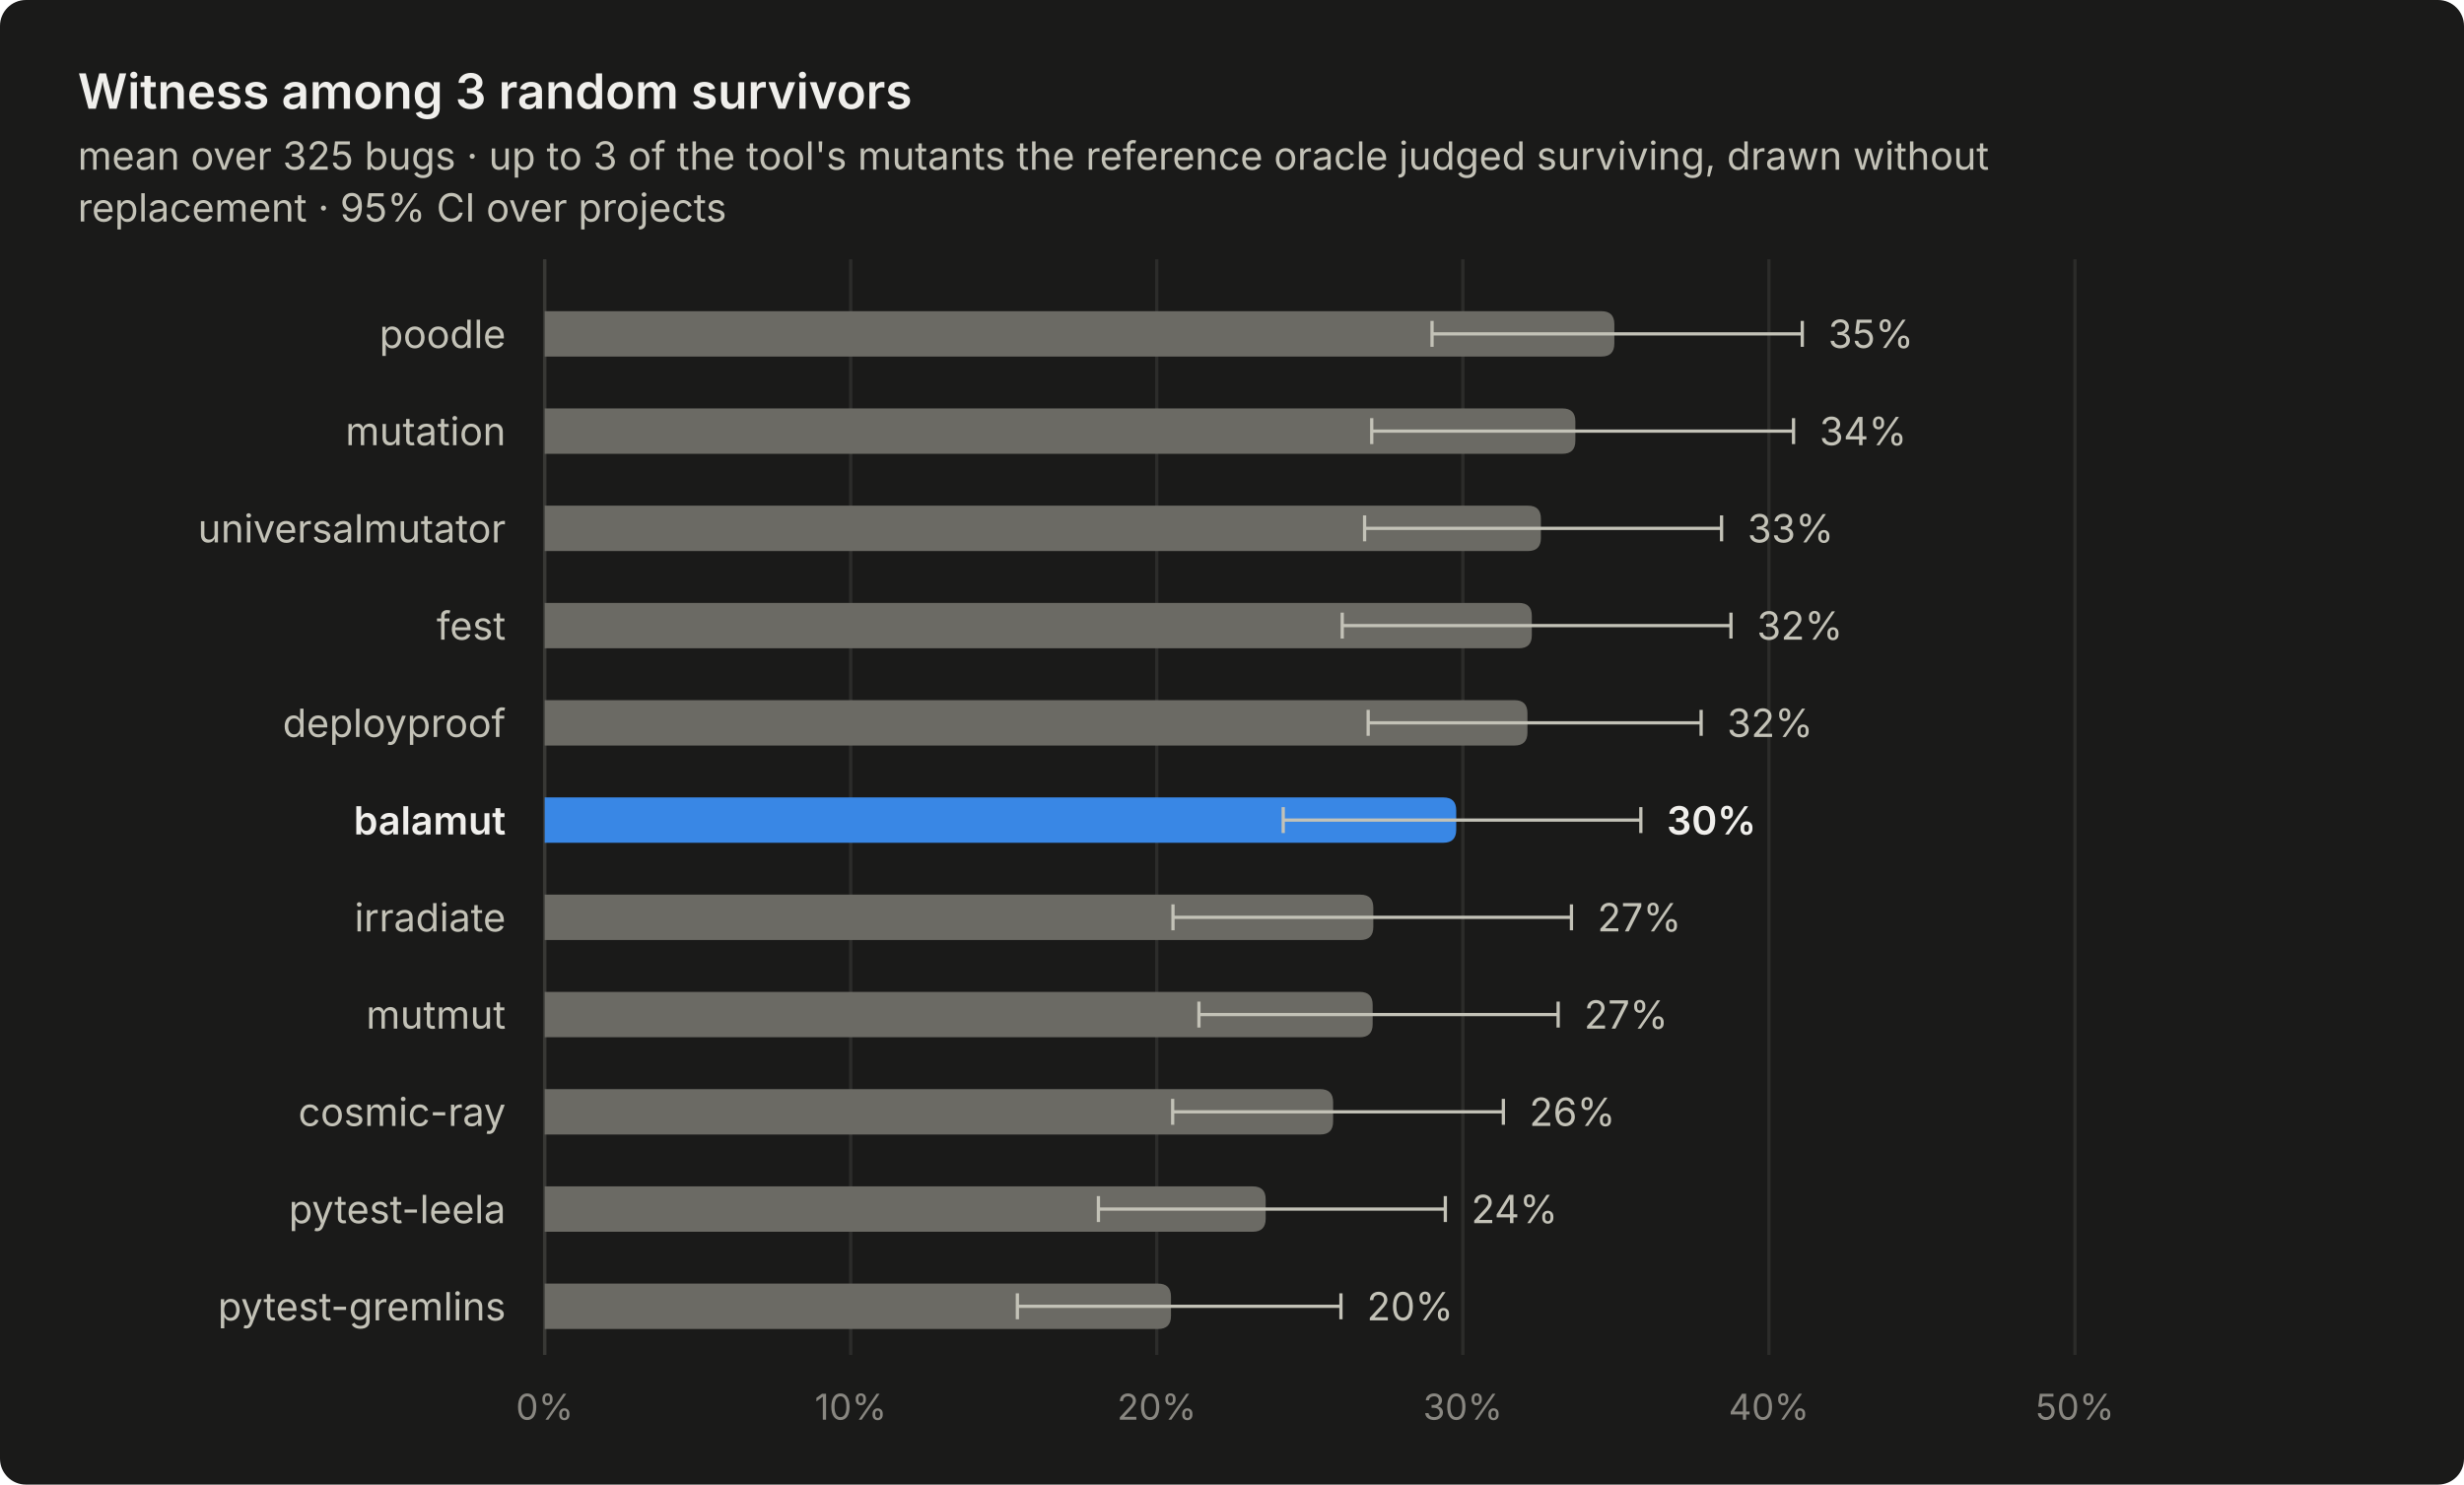
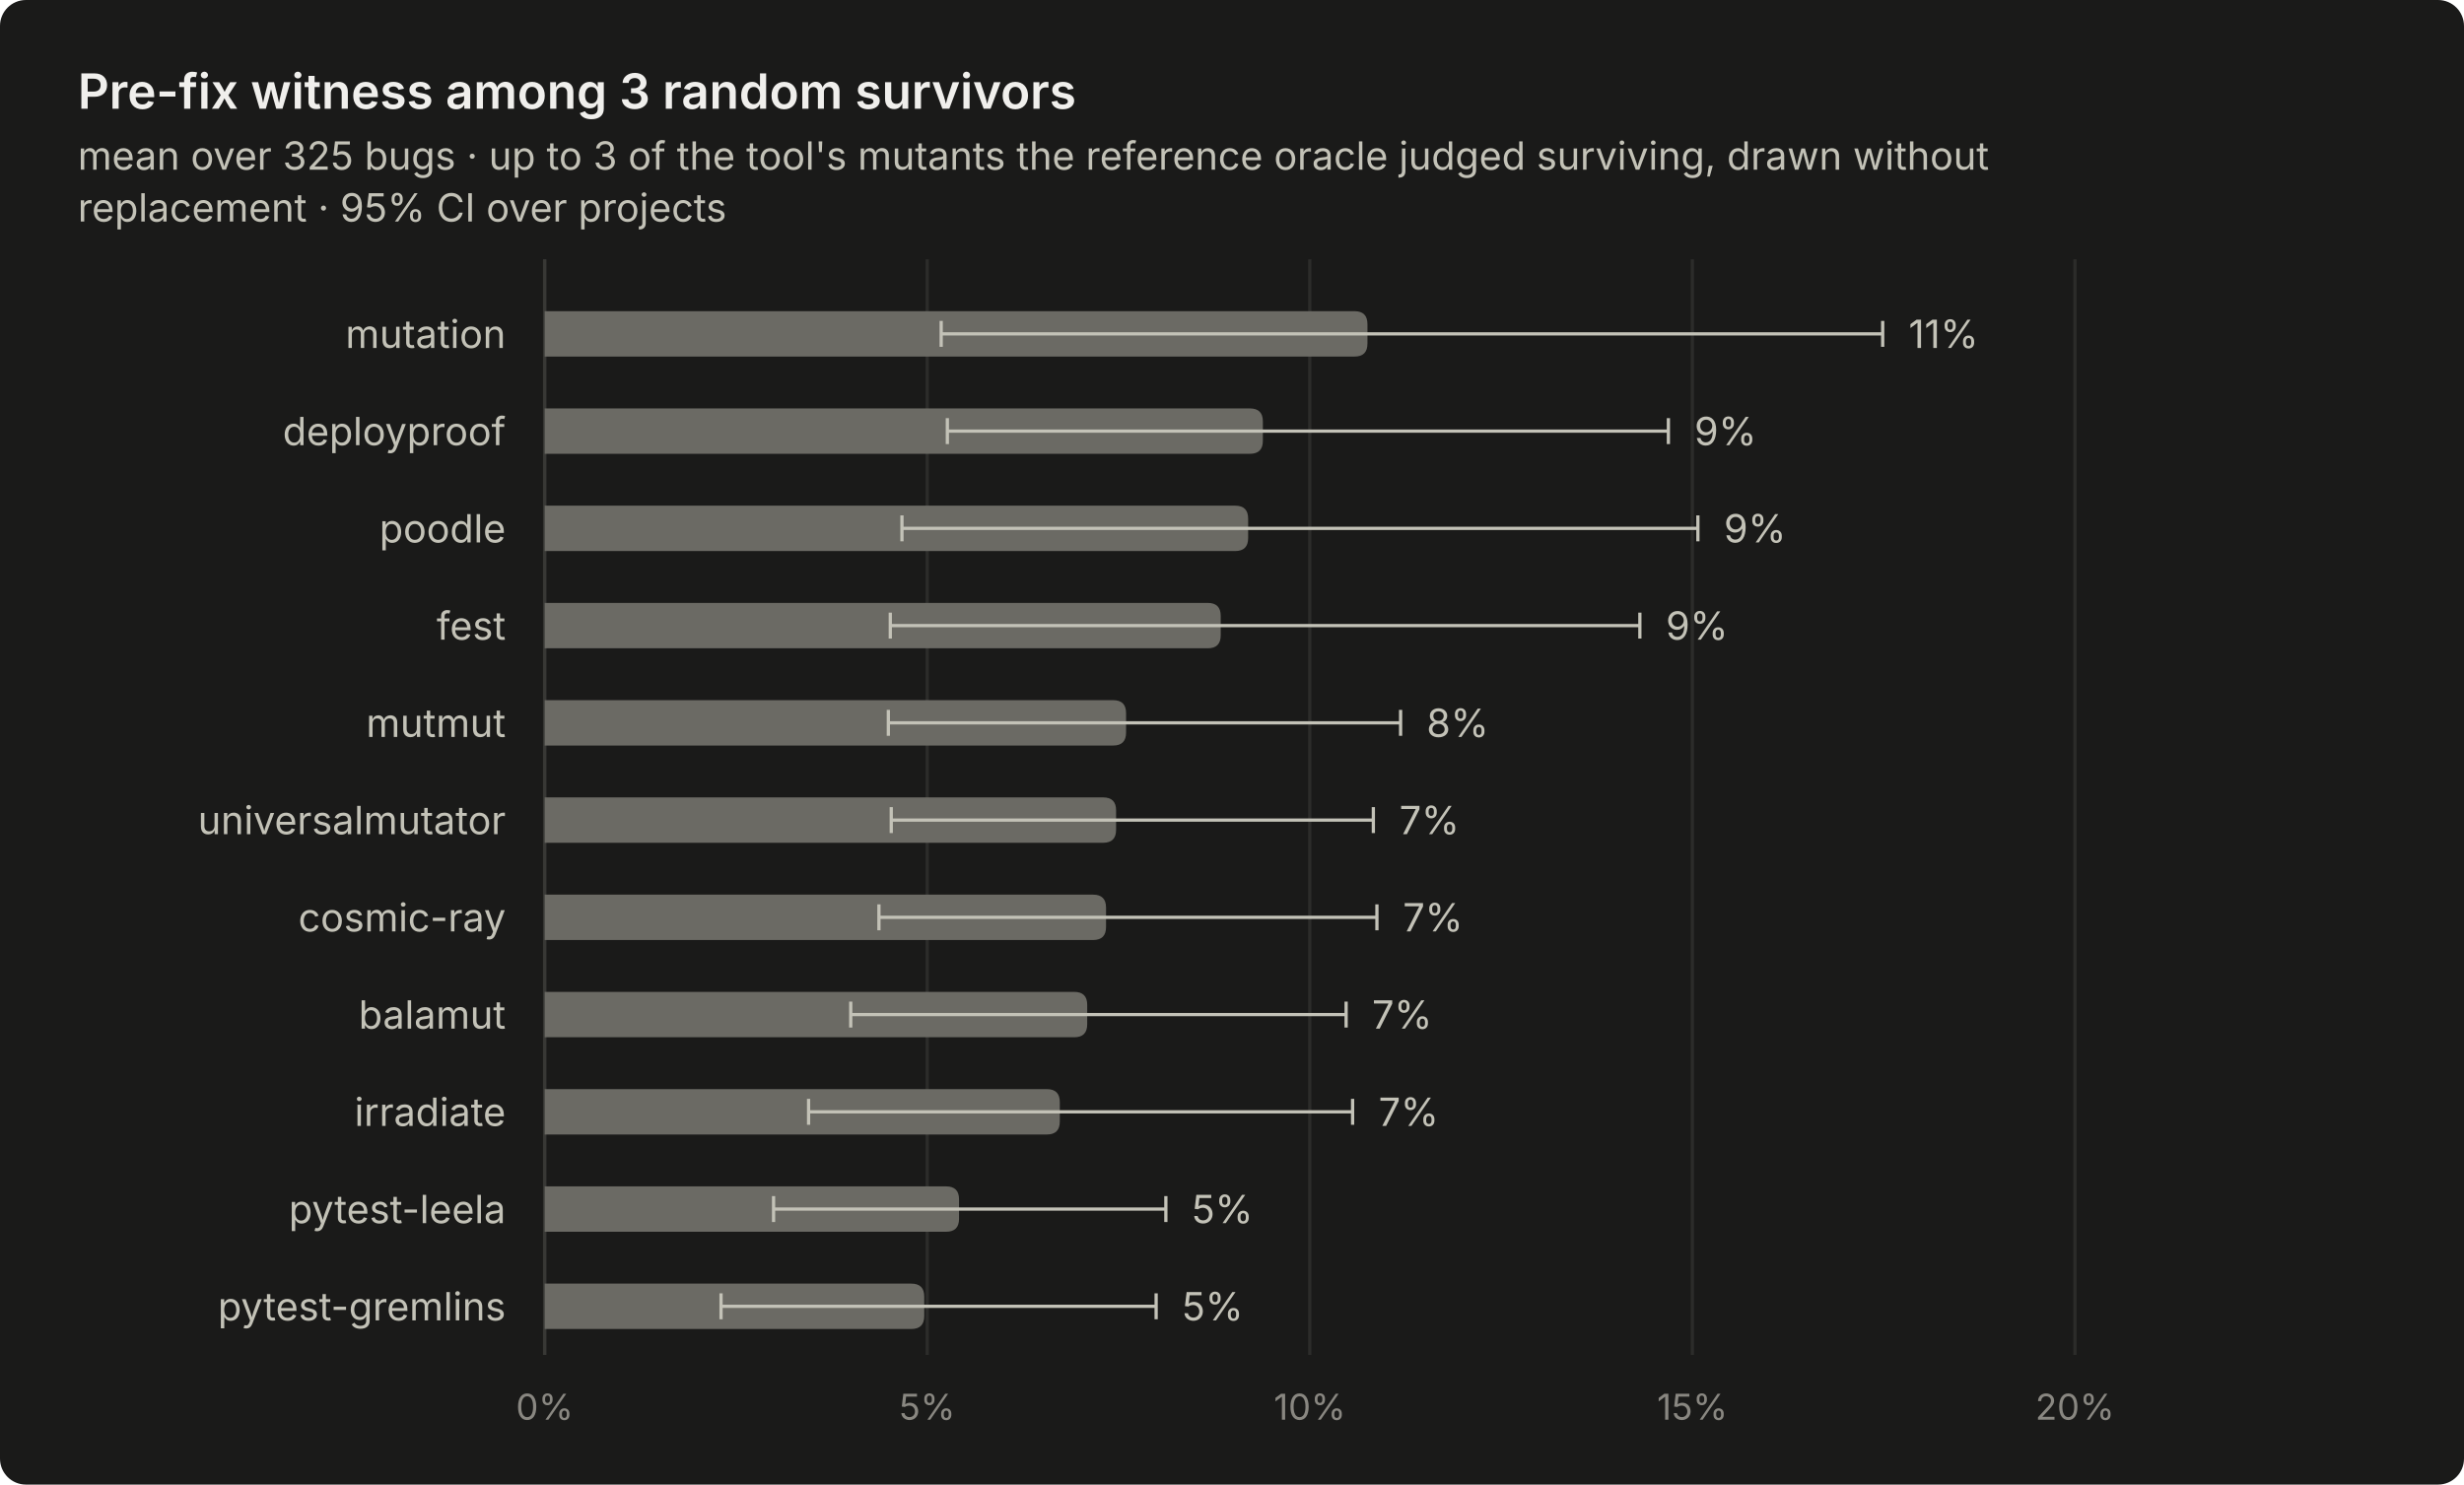
- <svg xmlns="http://www.w3.org/2000/svg" width="760" height="458" viewBox="0 0 760 458" font-family="system-ui, -apple-system, &quot;Segoe UI&quot;, sans-serif" role="img" aria-label="Witness among 3 random survivors">
+ <svg xmlns="http://www.w3.org/2000/svg" width="760" height="458" viewBox="0 0 760 458" font-family="system-ui, -apple-system, &quot;Segoe UI&quot;, sans-serif" role="img" aria-label="Pre-fix witness among 3 random survivors">
  <rect width="760" height="458" fill="#1a1a19" rx="8" />
-   <text x="24.0" y="28.0" fill="#f0efec" font-size="15" font-weight="600" text-anchor="start" dominant-baseline="middle">Witness among 3 random survivors</text>
+   <text x="24.0" y="28.0" fill="#f0efec" font-size="15" font-weight="600" text-anchor="start" dominant-baseline="middle">Pre-fix witness among 3 random survivors</text>
  <text x="24.0" y="48.0" fill="#c3c2b7" font-size="12" font-weight="400" text-anchor="start" dominant-baseline="middle">mean over 325 bugs · up to 3 of the tool's mutants the reference oracle judged surviving, drawn without</text>
  <text x="24.0" y="64.0" fill="#c3c2b7" font-size="12" font-weight="400" text-anchor="start" dominant-baseline="middle">replacement · 95% CI over projects</text>
  <g transform="translate(0,16)">
    <line x1="168.0" y1="64" x2="168.0" y2="402" stroke="#2c2c2a" stroke-width="1" />
    <text x="168.0" y="418.0" fill="#898781" font-size="11" font-weight="400" text-anchor="middle" dominant-baseline="middle">0%</text>
-     <line x1="262.4" y1="64" x2="262.4" y2="402" stroke="#2c2c2a" stroke-width="1" />
-     <text x="262.4" y="418.0" fill="#898781" font-size="11" font-weight="400" text-anchor="middle" dominant-baseline="middle">10%</text>
-     <line x1="356.8" y1="64" x2="356.8" y2="402" stroke="#2c2c2a" stroke-width="1" />
-     <text x="356.8" y="418.0" fill="#898781" font-size="11" font-weight="400" text-anchor="middle" dominant-baseline="middle">20%</text>
-     <line x1="451.2" y1="64" x2="451.2" y2="402" stroke="#2c2c2a" stroke-width="1" />
-     <text x="451.2" y="418.0" fill="#898781" font-size="11" font-weight="400" text-anchor="middle" dominant-baseline="middle">30%</text>
-     <line x1="545.6" y1="64" x2="545.6" y2="402" stroke="#2c2c2a" stroke-width="1" />
-     <text x="545.6" y="418.0" fill="#898781" font-size="11" font-weight="400" text-anchor="middle" dominant-baseline="middle">40%</text>
+     <line x1="286.0" y1="64" x2="286.0" y2="402" stroke="#2c2c2a" stroke-width="1" />
+     <text x="286.0" y="418.0" fill="#898781" font-size="11" font-weight="400" text-anchor="middle" dominant-baseline="middle">5%</text>
+     <line x1="404.0" y1="64" x2="404.0" y2="402" stroke="#2c2c2a" stroke-width="1" />
+     <text x="404.0" y="418.0" fill="#898781" font-size="11" font-weight="400" text-anchor="middle" dominant-baseline="middle">10%</text>
+     <line x1="522.0" y1="64" x2="522.0" y2="402" stroke="#2c2c2a" stroke-width="1" />
+     <text x="522.0" y="418.0" fill="#898781" font-size="11" font-weight="400" text-anchor="middle" dominant-baseline="middle">15%</text>
    <line x1="640.0" y1="64" x2="640.0" y2="402" stroke="#2c2c2a" stroke-width="1" />
-     <text x="640.0" y="418.0" fill="#898781" font-size="11" font-weight="400" text-anchor="middle" dominant-baseline="middle">50%</text>
+     <text x="640.0" y="418.0" fill="#898781" font-size="11" font-weight="400" text-anchor="middle" dominant-baseline="middle">20%</text>
    <line x1="168" y1="64" x2="168" y2="402" stroke="#383835" stroke-width="1" />
-     <text x="156.0" y="87.0" fill="#c3c2b7" font-size="12" font-weight="400" text-anchor="end" dominant-baseline="middle">poodle</text>
-     <path d="M168.00,80.00 H493.93 Q497.93,80.00 497.93,84.00 V90.00 Q497.93,94.00 493.93,94.00 H168.00 Z" fill="#6b6a64" />
-     <line x1="441.7" y1="87.0" x2="555.9" y2="87.0" stroke="#c3c2b7" stroke-width="1" />
-     <line x1="441.7" y1="83.0" x2="441.7" y2="91.0" stroke="#c3c2b7" stroke-width="1" />
-     <line x1="555.9" y1="83.0" x2="555.9" y2="91.0" stroke="#c3c2b7" stroke-width="1" />
-     <text x="563.9" y="87.0" fill="#c3c2b7" font-size="12" font-weight="400" text-anchor="start" dominant-baseline="middle">35%</text>
-     <text x="156.0" y="117.0" fill="#c3c2b7" font-size="12" font-weight="400" text-anchor="end" dominant-baseline="middle">mutation</text>
-     <path d="M168.00,110.00 H481.91 Q485.91,110.00 485.91,114.00 V120.00 Q485.91,124.00 481.91,124.00 H168.00 Z" fill="#6b6a64" />
-     <line x1="423.1" y1="117.0" x2="553.2" y2="117.0" stroke="#c3c2b7" stroke-width="1" />
-     <line x1="423.1" y1="113.0" x2="423.1" y2="121.0" stroke="#c3c2b7" stroke-width="1" />
-     <line x1="553.2" y1="113.0" x2="553.2" y2="121.0" stroke="#c3c2b7" stroke-width="1" />
-     <text x="561.2" y="117.0" fill="#c3c2b7" font-size="12" font-weight="400" text-anchor="start" dominant-baseline="middle">34%</text>
-     <text x="156.0" y="147.0" fill="#c3c2b7" font-size="12" font-weight="400" text-anchor="end" dominant-baseline="middle">universalmutator</text>
-     <path d="M168.00,140.00 H471.28 Q475.28,140.00 475.28,144.00 V150.00 Q475.28,154.00 471.28,154.00 H168.00 Z" fill="#6b6a64" />
-     <line x1="420.9" y1="147.0" x2="531.0" y2="147.0" stroke="#c3c2b7" stroke-width="1" />
-     <line x1="420.9" y1="143.0" x2="420.9" y2="151.0" stroke="#c3c2b7" stroke-width="1" />
-     <line x1="531.0" y1="143.0" x2="531.0" y2="151.0" stroke="#c3c2b7" stroke-width="1" />
-     <text x="539.0" y="147.0" fill="#c3c2b7" font-size="12" font-weight="400" text-anchor="start" dominant-baseline="middle">33%</text>
+     <text x="156.0" y="87.0" fill="#c3c2b7" font-size="12" font-weight="400" text-anchor="end" dominant-baseline="middle">mutation</text>
+     <path d="M168.00,80.00 H417.78 Q421.78,80.00 421.78,84.00 V90.00 Q421.78,94.00 417.78,94.00 H168.00 Z" fill="#6b6a64" />
+     <line x1="290.3" y1="87.0" x2="580.7" y2="87.0" stroke="#c3c2b7" stroke-width="1" />
+     <line x1="290.3" y1="83.0" x2="290.3" y2="91.0" stroke="#c3c2b7" stroke-width="1" />
+     <line x1="580.7" y1="83.0" x2="580.7" y2="91.0" stroke="#c3c2b7" stroke-width="1" />
+     <text x="588.7" y="87.0" fill="#c3c2b7" font-size="12" font-weight="400" text-anchor="start" dominant-baseline="middle">11%</text>
+     <text x="156.0" y="117.0" fill="#c3c2b7" font-size="12" font-weight="400" text-anchor="end" dominant-baseline="middle">deployproof</text>
+     <path d="M168.00,110.00 H385.52 Q389.52,110.00 389.52,114.00 V120.00 Q389.52,124.00 385.52,124.00 H168.00 Z" fill="#6b6a64" />
+     <line x1="292.2" y1="117.0" x2="514.6" y2="117.0" stroke="#c3c2b7" stroke-width="1" />
+     <line x1="292.2" y1="113.0" x2="292.2" y2="121.0" stroke="#c3c2b7" stroke-width="1" />
+     <line x1="514.6" y1="113.0" x2="514.6" y2="121.0" stroke="#c3c2b7" stroke-width="1" />
+     <text x="522.6" y="117.0" fill="#c3c2b7" font-size="12" font-weight="400" text-anchor="start" dominant-baseline="middle">9%</text>
+     <text x="156.0" y="147.0" fill="#c3c2b7" font-size="12" font-weight="400" text-anchor="end" dominant-baseline="middle">poodle</text>
+     <path d="M168.00,140.00 H380.98 Q384.98,140.00 384.98,144.00 V150.00 Q384.98,154.00 380.98,154.00 H168.00 Z" fill="#6b6a64" />
+     <line x1="278.2" y1="147.0" x2="523.7" y2="147.0" stroke="#c3c2b7" stroke-width="1" />
+     <line x1="278.2" y1="143.0" x2="278.2" y2="151.0" stroke="#c3c2b7" stroke-width="1" />
+     <line x1="523.7" y1="143.0" x2="523.7" y2="151.0" stroke="#c3c2b7" stroke-width="1" />
+     <text x="531.7" y="147.0" fill="#c3c2b7" font-size="12" font-weight="400" text-anchor="start" dominant-baseline="middle">9%</text>
    <text x="156.0" y="177.0" fill="#c3c2b7" font-size="12" font-weight="400" text-anchor="end" dominant-baseline="middle">fest</text>
-     <path d="M168.00,170.00 H468.48 Q472.48,170.00 472.48,174.00 V180.00 Q472.48,184.00 468.48,184.00 H168.00 Z" fill="#6b6a64" />
-     <line x1="414.0" y1="177.0" x2="533.9" y2="177.0" stroke="#c3c2b7" stroke-width="1" />
-     <line x1="414.0" y1="173.0" x2="414.0" y2="181.0" stroke="#c3c2b7" stroke-width="1" />
-     <line x1="533.9" y1="173.0" x2="533.9" y2="181.0" stroke="#c3c2b7" stroke-width="1" />
-     <text x="541.9" y="177.0" fill="#c3c2b7" font-size="12" font-weight="400" text-anchor="start" dominant-baseline="middle">32%</text>
-     <text x="156.0" y="207.0" fill="#c3c2b7" font-size="12" font-weight="400" text-anchor="end" dominant-baseline="middle">deployproof</text>
-     <path d="M168.00,200.00 H467.13 Q471.13,200.00 471.13,204.00 V210.00 Q471.13,214.00 467.13,214.00 H168.00 Z" fill="#6b6a64" />
-     <line x1="422.0" y1="207.0" x2="524.7" y2="207.0" stroke="#c3c2b7" stroke-width="1" />
-     <line x1="422.0" y1="203.0" x2="422.0" y2="211.0" stroke="#c3c2b7" stroke-width="1" />
-     <line x1="524.7" y1="203.0" x2="524.7" y2="211.0" stroke="#c3c2b7" stroke-width="1" />
-     <text x="532.7" y="207.0" fill="#c3c2b7" font-size="12" font-weight="400" text-anchor="start" dominant-baseline="middle">32%</text>
-     <text x="156.0" y="237.0" fill="#f0efec" font-size="12" font-weight="600" text-anchor="end" dominant-baseline="middle">balamut</text>
-     <path d="M168.00,230.00 H445.16 Q449.16,230.00 449.16,234.00 V240.00 Q449.16,244.00 445.16,244.00 H168.00 Z" fill="#3987e5" />
-     <line x1="395.8" y1="237.0" x2="506.1" y2="237.0" stroke="#c3c2b7" stroke-width="1" />
-     <line x1="395.8" y1="233.0" x2="395.8" y2="241.0" stroke="#c3c2b7" stroke-width="1" />
-     <line x1="506.1" y1="233.0" x2="506.1" y2="241.0" stroke="#c3c2b7" stroke-width="1" />
-     <text x="514.1" y="237.0" fill="#f0efec" font-size="12" font-weight="600" text-anchor="start" dominant-baseline="middle">30%</text>
-     <text x="156.0" y="267.0" fill="#c3c2b7" font-size="12" font-weight="400" text-anchor="end" dominant-baseline="middle">irradiate</text>
-     <path d="M168.00,260.00 H419.59 Q423.59,260.00 423.59,264.00 V270.00 Q423.59,274.00 419.59,274.00 H168.00 Z" fill="#6b6a64" />
-     <line x1="361.8" y1="267.0" x2="484.7" y2="267.0" stroke="#c3c2b7" stroke-width="1" />
-     <line x1="361.8" y1="263.0" x2="361.8" y2="271.0" stroke="#c3c2b7" stroke-width="1" />
-     <line x1="484.7" y1="263.0" x2="484.7" y2="271.0" stroke="#c3c2b7" stroke-width="1" />
-     <text x="492.7" y="267.0" fill="#c3c2b7" font-size="12" font-weight="400" text-anchor="start" dominant-baseline="middle">27%</text>
-     <text x="156.0" y="297.0" fill="#c3c2b7" font-size="12" font-weight="400" text-anchor="end" dominant-baseline="middle">mutmut</text>
-     <path d="M168.00,290.00 H419.39 Q423.39,290.00 423.39,294.00 V300.00 Q423.39,304.00 419.39,304.00 H168.00 Z" fill="#6b6a64" />
-     <line x1="369.8" y1="297.0" x2="480.6" y2="297.0" stroke="#c3c2b7" stroke-width="1" />
-     <line x1="369.8" y1="293.0" x2="369.8" y2="301.0" stroke="#c3c2b7" stroke-width="1" />
-     <line x1="480.6" y1="293.0" x2="480.6" y2="301.0" stroke="#c3c2b7" stroke-width="1" />
-     <text x="488.6" y="297.0" fill="#c3c2b7" font-size="12" font-weight="400" text-anchor="start" dominant-baseline="middle">27%</text>
-     <text x="156.0" y="327.0" fill="#c3c2b7" font-size="12" font-weight="400" text-anchor="end" dominant-baseline="middle">cosmic-ray</text>
-     <path d="M168.00,320.00 H407.19 Q411.19,320.00 411.19,324.00 V330.00 Q411.19,334.00 407.19,334.00 H168.00 Z" fill="#6b6a64" />
-     <line x1="361.7" y1="327.0" x2="463.7" y2="327.0" stroke="#c3c2b7" stroke-width="1" />
-     <line x1="361.7" y1="323.0" x2="361.7" y2="331.0" stroke="#c3c2b7" stroke-width="1" />
-     <line x1="463.7" y1="323.0" x2="463.7" y2="331.0" stroke="#c3c2b7" stroke-width="1" />
-     <text x="471.7" y="327.0" fill="#c3c2b7" font-size="12" font-weight="400" text-anchor="start" dominant-baseline="middle">26%</text>
+     <path d="M168.00,170.00 H372.52 Q376.52,170.00 376.52,174.00 V180.00 Q376.52,184.00 372.52,184.00 H168.00 Z" fill="#6b6a64" />
+     <line x1="274.6" y1="177.0" x2="505.8" y2="177.0" stroke="#c3c2b7" stroke-width="1" />
+     <line x1="274.6" y1="173.0" x2="274.6" y2="181.0" stroke="#c3c2b7" stroke-width="1" />
+     <line x1="505.8" y1="173.0" x2="505.8" y2="181.0" stroke="#c3c2b7" stroke-width="1" />
+     <text x="513.8" y="177.0" fill="#c3c2b7" font-size="12" font-weight="400" text-anchor="start" dominant-baseline="middle">9%</text>
+     <text x="156.0" y="207.0" fill="#c3c2b7" font-size="12" font-weight="400" text-anchor="end" dominant-baseline="middle">mutmut</text>
+     <path d="M168.00,200.00 H343.33 Q347.33,200.00 347.33,204.00 V210.00 Q347.33,214.00 343.33,214.00 H168.00 Z" fill="#6b6a64" />
+     <line x1="274.0" y1="207.0" x2="432.0" y2="207.0" stroke="#c3c2b7" stroke-width="1" />
+     <line x1="274.0" y1="203.0" x2="274.0" y2="211.0" stroke="#c3c2b7" stroke-width="1" />
+     <line x1="432.0" y1="203.0" x2="432.0" y2="211.0" stroke="#c3c2b7" stroke-width="1" />
+     <text x="440.0" y="207.0" fill="#c3c2b7" font-size="12" font-weight="400" text-anchor="start" dominant-baseline="middle">8%</text>
+     <text x="156.0" y="237.0" fill="#c3c2b7" font-size="12" font-weight="400" text-anchor="end" dominant-baseline="middle">universalmutator</text>
+     <path d="M168.00,230.00 H340.25 Q344.25,230.00 344.25,234.00 V240.00 Q344.25,244.00 340.25,244.00 H168.00 Z" fill="#6b6a64" />
+     <line x1="274.9" y1="237.0" x2="423.6" y2="237.0" stroke="#c3c2b7" stroke-width="1" />
+     <line x1="274.9" y1="233.0" x2="274.9" y2="241.0" stroke="#c3c2b7" stroke-width="1" />
+     <line x1="423.6" y1="233.0" x2="423.6" y2="241.0" stroke="#c3c2b7" stroke-width="1" />
+     <text x="431.6" y="237.0" fill="#c3c2b7" font-size="12" font-weight="400" text-anchor="start" dominant-baseline="middle">7%</text>
+     <text x="156.0" y="267.0" fill="#c3c2b7" font-size="12" font-weight="400" text-anchor="end" dominant-baseline="middle">cosmic-ray</text>
+     <path d="M168.00,260.00 H337.15 Q341.15,260.00 341.15,264.00 V270.00 Q341.15,274.00 337.15,274.00 H168.00 Z" fill="#6b6a64" />
+     <line x1="271.1" y1="267.0" x2="424.7" y2="267.0" stroke="#c3c2b7" stroke-width="1" />
+     <line x1="271.1" y1="263.0" x2="271.1" y2="271.0" stroke="#c3c2b7" stroke-width="1" />
+     <line x1="424.7" y1="263.0" x2="424.7" y2="271.0" stroke="#c3c2b7" stroke-width="1" />
+     <text x="432.7" y="267.0" fill="#c3c2b7" font-size="12" font-weight="400" text-anchor="start" dominant-baseline="middle">7%</text>
+     <text x="156.0" y="297.0" fill="#c3c2b7" font-size="12" font-weight="400" text-anchor="end" dominant-baseline="middle">balamut</text>
+     <path d="M168.00,290.00 H331.34 Q335.34,290.00 335.34,294.00 V300.00 Q335.34,304.00 331.34,304.00 H168.00 Z" fill="#6b6a64" />
+     <line x1="262.4" y1="297.0" x2="415.2" y2="297.0" stroke="#c3c2b7" stroke-width="1" />
+     <line x1="262.4" y1="293.0" x2="262.4" y2="301.0" stroke="#c3c2b7" stroke-width="1" />
+     <line x1="415.2" y1="293.0" x2="415.2" y2="301.0" stroke="#c3c2b7" stroke-width="1" />
+     <text x="423.2" y="297.0" fill="#c3c2b7" font-size="12" font-weight="400" text-anchor="start" dominant-baseline="middle">7%</text>
+     <text x="156.0" y="327.0" fill="#c3c2b7" font-size="12" font-weight="400" text-anchor="end" dominant-baseline="middle">irradiate</text>
+     <path d="M168.00,320.00 H322.89 Q326.89,320.00 326.89,324.00 V330.00 Q326.89,334.00 322.89,334.00 H168.00 Z" fill="#6b6a64" />
+     <line x1="249.4" y1="327.0" x2="417.2" y2="327.0" stroke="#c3c2b7" stroke-width="1" />
+     <line x1="249.4" y1="323.0" x2="249.4" y2="331.0" stroke="#c3c2b7" stroke-width="1" />
+     <line x1="417.2" y1="323.0" x2="417.2" y2="331.0" stroke="#c3c2b7" stroke-width="1" />
+     <text x="425.2" y="327.0" fill="#c3c2b7" font-size="12" font-weight="400" text-anchor="start" dominant-baseline="middle">7%</text>
    <text x="156.0" y="357.0" fill="#c3c2b7" font-size="12" font-weight="400" text-anchor="end" dominant-baseline="middle">pytest-leela</text>
-     <path d="M168.00,350.00 H386.39 Q390.39,350.00 390.39,354.00 V360.00 Q390.39,364.00 386.39,364.00 H168.00 Z" fill="#6b6a64" />
-     <line x1="338.8" y1="357.0" x2="445.8" y2="357.0" stroke="#c3c2b7" stroke-width="1" />
-     <line x1="338.8" y1="353.0" x2="338.8" y2="361.0" stroke="#c3c2b7" stroke-width="1" />
-     <line x1="445.8" y1="353.0" x2="445.8" y2="361.0" stroke="#c3c2b7" stroke-width="1" />
-     <text x="453.8" y="357.0" fill="#c3c2b7" font-size="12" font-weight="400" text-anchor="start" dominant-baseline="middle">24%</text>
+     <path d="M168.00,350.00 H291.81 Q295.81,350.00 295.81,354.00 V360.00 Q295.81,364.00 291.81,364.00 H168.00 Z" fill="#6b6a64" />
+     <line x1="238.6" y1="357.0" x2="359.6" y2="357.0" stroke="#c3c2b7" stroke-width="1" />
+     <line x1="238.6" y1="353.0" x2="238.6" y2="361.0" stroke="#c3c2b7" stroke-width="1" />
+     <line x1="359.6" y1="353.0" x2="359.6" y2="361.0" stroke="#c3c2b7" stroke-width="1" />
+     <text x="367.6" y="357.0" fill="#c3c2b7" font-size="12" font-weight="400" text-anchor="start" dominant-baseline="middle">5%</text>
    <text x="156.0" y="387.0" fill="#c3c2b7" font-size="12" font-weight="400" text-anchor="end" dominant-baseline="middle">pytest-gremlins</text>
-     <path d="M168.00,380.00 H357.18 Q361.18,380.00 361.18,384.00 V390.00 Q361.18,394.00 357.18,394.00 H168.00 Z" fill="#6b6a64" />
-     <line x1="313.8" y1="387.0" x2="413.6" y2="387.0" stroke="#c3c2b7" stroke-width="1" />
-     <line x1="313.8" y1="383.0" x2="313.8" y2="391.0" stroke="#c3c2b7" stroke-width="1" />
-     <line x1="413.6" y1="383.0" x2="413.6" y2="391.0" stroke="#c3c2b7" stroke-width="1" />
-     <text x="421.6" y="387.0" fill="#c3c2b7" font-size="12" font-weight="400" text-anchor="start" dominant-baseline="middle">20%</text>
+     <path d="M168.00,380.00 H281.08 Q285.08,380.00 285.08,384.00 V390.00 Q285.08,394.00 281.08,394.00 H168.00 Z" fill="#6b6a64" />
+     <line x1="222.4" y1="387.0" x2="356.6" y2="387.0" stroke="#c3c2b7" stroke-width="1" />
+     <line x1="222.4" y1="383.0" x2="222.4" y2="391.0" stroke="#c3c2b7" stroke-width="1" />
+     <line x1="356.6" y1="383.0" x2="356.6" y2="391.0" stroke="#c3c2b7" stroke-width="1" />
+     <text x="364.6" y="387.0" fill="#c3c2b7" font-size="12" font-weight="400" text-anchor="start" dominant-baseline="middle">5%</text>
  </g>
</svg>
